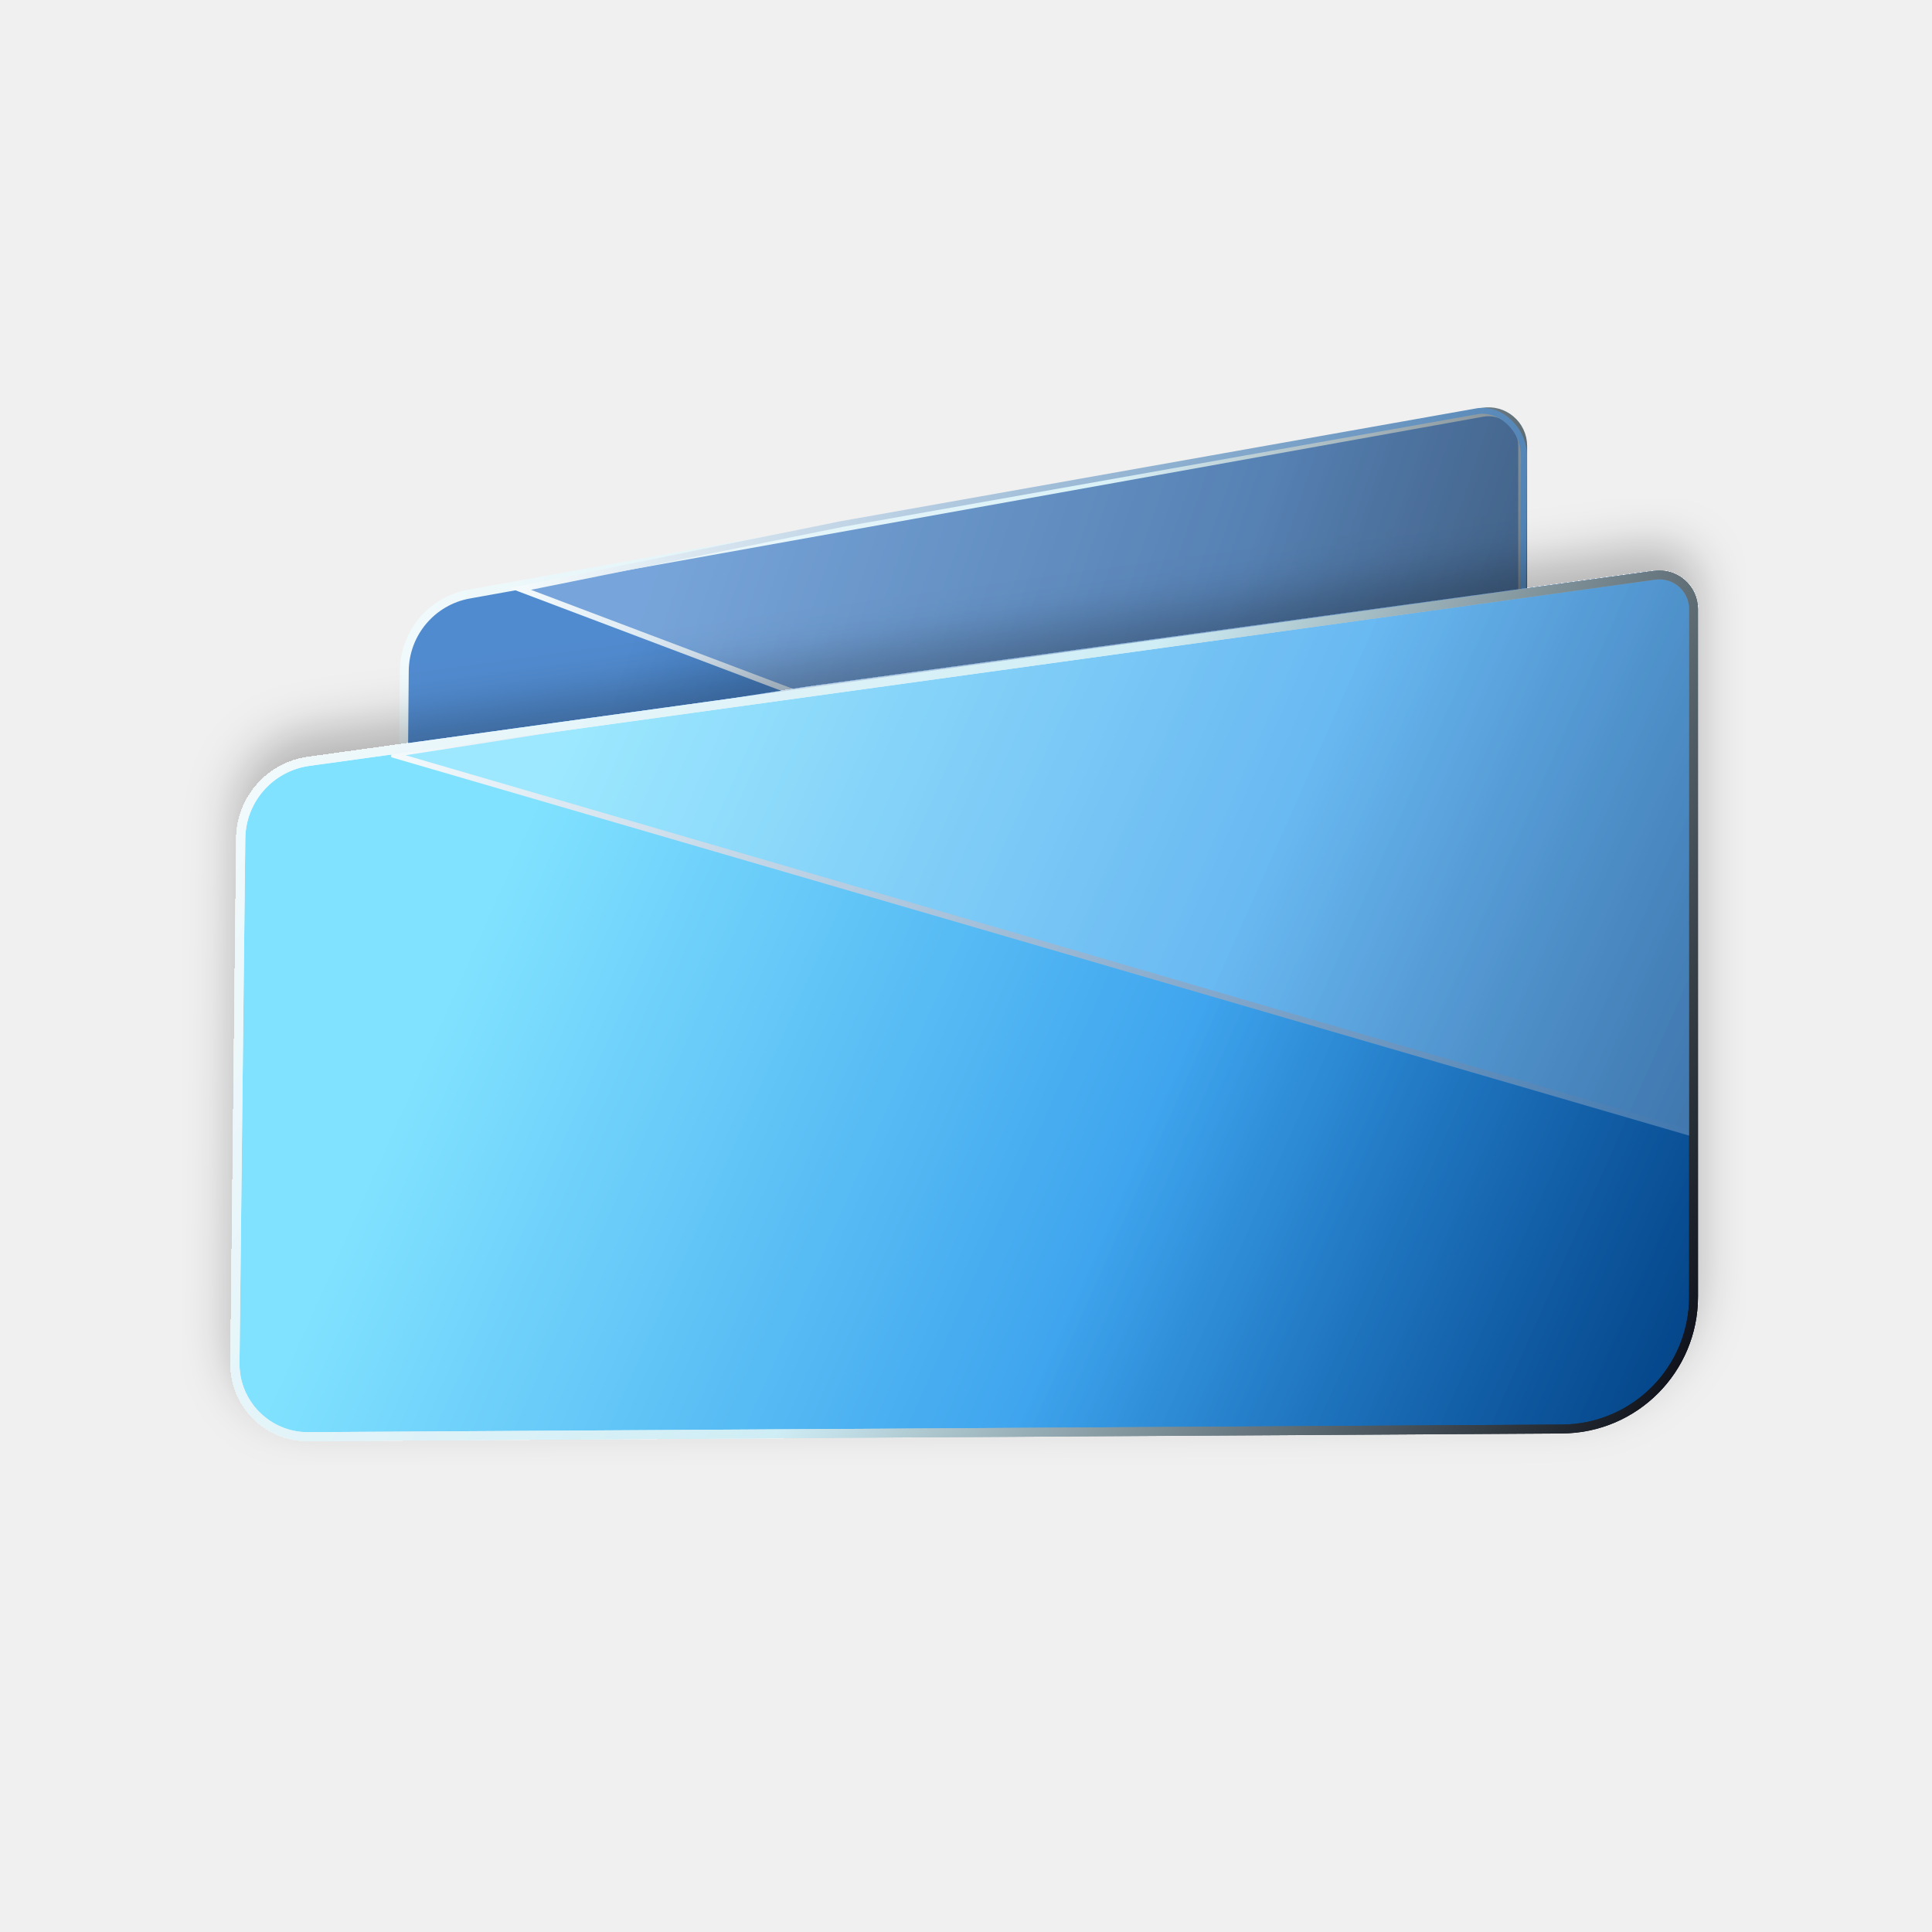
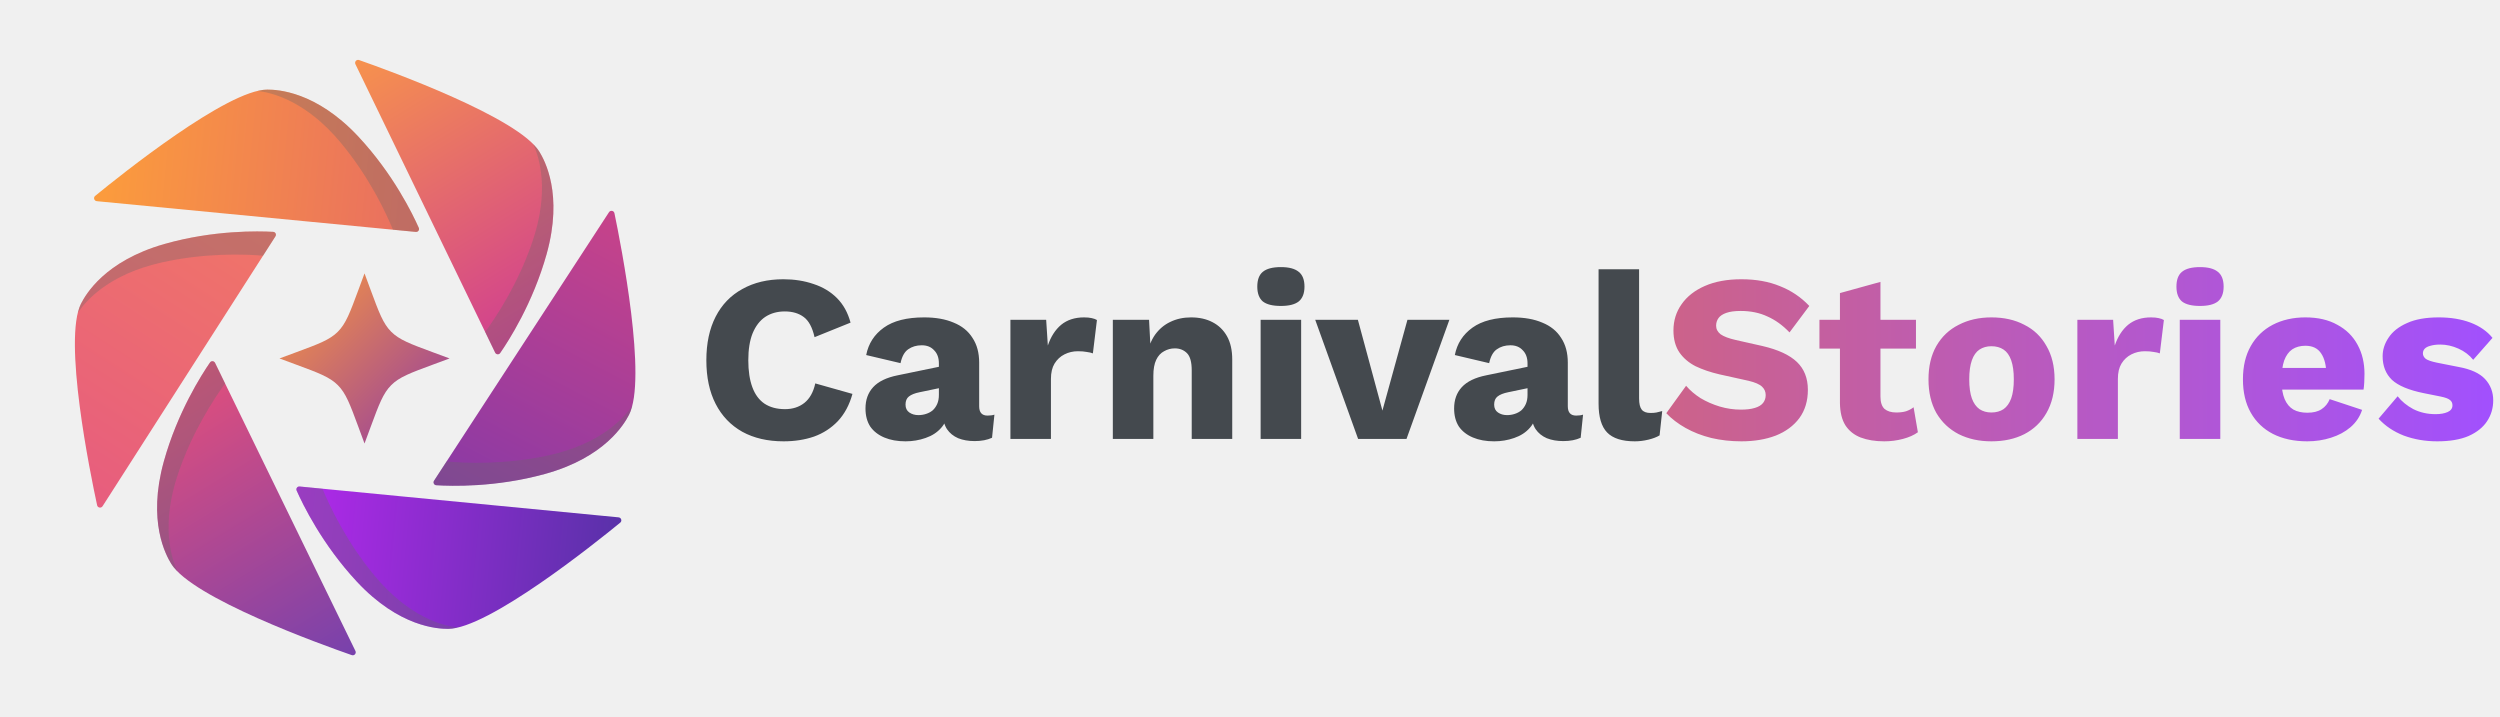
- <svg xmlns="http://www.w3.org/2000/svg" width="650" height="650" viewBox="0 0 650 650" fill="none">
-   <path d="M498.757 138.72C505.808 137.455 512.287 142.875 512.287 150.039V380.86C512.287 405.3 492.577 425.167 468.138 425.359L159.203 427.792C145.516 427.9 134.396 416.772 134.512 403.085L136.018 225.734C136.126 212.989 145.292 202.126 157.838 199.876L498.757 138.72Z" fill="url(#paint0_linear_3385_1090)" />
-   <path d="M498.757 138.72C505.808 137.455 512.287 142.875 512.287 150.039V380.86C512.287 405.3 492.577 425.167 468.138 425.359L159.203 427.792C145.516 427.9 134.396 416.772 134.512 403.085L136.018 225.734C136.126 212.989 145.292 202.126 157.838 199.876L498.757 138.72Z" fill="url(#paint1_linear_3385_1090)" />
-   <path d="M498.757 138.72C505.808 137.455 512.287 142.875 512.287 150.039V380.86C512.287 405.3 492.577 425.167 468.138 425.359L159.203 427.792C145.516 427.9 134.396 416.772 134.512 403.085L136.018 225.734C136.126 212.989 145.292 202.126 157.838 199.876L498.757 138.72Z" stroke="url(#paint2_linear_3385_1090)" stroke-width="3" />
-   <path d="M496.815 138.392C504.818 136.972 512.761 144.467 512.707 153.388L511.672 325.39L175.033 198.143L283.074 176.332L283.073 176.33L496.815 138.392Z" fill="white" fill-opacity="0.22" stroke="url(#paint3_linear_3385_1090)" stroke-width="2" />
-   <g filter="url(#filter0_d_3385_1090)">
-     <path d="M556.711 193.531C563.623 192.575 569.787 197.945 569.787 204.923V436.278C569.787 460.749 550.028 480.629 525.558 480.777L103.726 483.34C90.031 483.423 78.927 472.264 79.078 458.57L81.022 282.138C81.166 269.017 90.89 257.978 103.888 256.18L556.711 193.531Z" fill="url(#paint4_linear_3385_1090)" />
-     <path d="M556.711 193.531C563.623 192.575 569.787 197.945 569.787 204.923V436.278C569.787 460.749 550.028 480.629 525.558 480.777L103.726 483.34C90.031 483.423 78.927 472.264 79.078 458.57L81.022 282.138C81.166 269.017 90.89 257.978 103.888 256.18L556.711 193.531Z" fill="url(#paint5_linear_3385_1090)" />
-     <path d="M556.711 193.531C563.623 192.575 569.787 197.945 569.787 204.923V436.278C569.787 460.749 550.028 480.629 525.558 480.777L103.726 483.34C90.031 483.423 78.927 472.264 79.078 458.57L81.022 282.138C81.166 269.017 90.89 257.978 103.888 256.18L556.711 193.531Z" stroke="url(#paint6_linear_3385_1090)" stroke-width="3" />
-     <path d="M555.398 193.184C563.246 192.11 570.223 198.245 570.161 206.166L568.797 381.169L131.877 253.797L271.921 231.992L555.398 193.184Z" fill="white" fill-opacity="0.22" stroke="url(#paint7_linear_3385_1090)" stroke-width="2" />
-     <path d="M556.711 193.531C563.623 192.575 569.787 197.945 569.787 204.923V436.278C569.787 460.749 550.028 480.629 525.558 480.777L103.726 483.34C90.031 483.423 78.927 472.264 79.078 458.57L81.022 282.138C81.166 269.017 90.89 257.978 103.888 256.18L556.711 193.531Z" stroke="url(#paint8_linear_3385_1090)" stroke-width="3" />
-   </g>
+ <svg xmlns="http://www.w3.org/2000/svg" width="823" height="236" viewBox="0 0 823 236" fill="none">
+   <path d="M280.628 129.671C279.634 133.28 278.038 136.262 275.842 138.615C273.645 140.917 271.029 142.617 267.995 143.715C264.962 144.762 261.614 145.285 257.952 145.285C252.722 145.285 248.197 144.238 244.378 142.146C240.56 140.002 237.631 136.942 235.591 132.966C233.551 128.991 232.531 124.205 232.531 118.608C232.531 113.011 233.551 108.225 235.591 104.249C237.631 100.274 240.56 97.24 244.378 95.148C248.197 93.003 252.695 91.931 257.874 91.931C261.483 91.931 264.805 92.454 267.838 93.5C270.872 94.494 273.435 96.037 275.528 98.129C277.62 100.222 279.111 102.915 280 106.211L268.152 110.997C267.42 107.754 266.217 105.531 264.543 104.328C262.922 103.125 260.855 102.523 258.345 102.523C255.886 102.523 253.742 103.125 251.911 104.328C250.132 105.531 248.746 107.335 247.752 109.742C246.811 112.095 246.34 115.051 246.34 118.608C246.34 122.112 246.785 125.068 247.674 127.474C248.563 129.88 249.897 131.685 251.675 132.888C253.506 134.091 255.755 134.692 258.423 134.692C260.934 134.692 263.052 134.012 264.778 132.652C266.557 131.24 267.76 129.095 268.388 126.218L280.628 129.671ZM309.083 119.628C309.083 117.797 308.56 116.358 307.514 115.312C306.52 114.214 305.16 113.665 303.434 113.665C301.707 113.665 300.217 114.109 298.961 114.998C297.758 115.835 296.921 117.352 296.451 119.549L285.152 116.882C285.884 113.115 287.82 110.108 290.958 107.858C294.097 105.609 298.517 104.485 304.218 104.485C308.037 104.485 311.28 105.06 313.947 106.211C316.667 107.309 318.734 108.983 320.146 111.232C321.611 113.429 322.343 116.149 322.343 119.392V133.751C322.343 135.791 323.258 136.811 325.089 136.811C326.031 136.811 326.789 136.706 327.364 136.497L326.58 144.108C325.011 144.84 323.101 145.206 320.852 145.206C318.812 145.206 317.007 144.892 315.438 144.265C313.869 143.585 312.64 142.591 311.751 141.283C310.861 139.923 310.417 138.223 310.417 136.183V135.712L311.907 135.163C311.907 137.412 311.227 139.295 309.867 140.812C308.56 142.329 306.834 143.454 304.689 144.186C302.597 144.918 300.4 145.285 298.098 145.285C295.431 145.285 293.103 144.866 291.115 144.029C289.127 143.192 287.584 141.989 286.486 140.42C285.44 138.798 284.917 136.811 284.917 134.457C284.917 131.632 285.754 129.305 287.427 127.474C289.154 125.591 291.847 124.283 295.509 123.551L310.338 120.491L310.26 127.552L302.727 129.122C301.158 129.435 299.981 129.906 299.197 130.534C298.464 131.109 298.098 131.998 298.098 133.202C298.098 134.352 298.517 135.215 299.354 135.791C300.191 136.366 301.184 136.654 302.335 136.654C303.224 136.654 304.061 136.523 304.846 136.262C305.683 136 306.415 135.608 307.043 135.085C307.671 134.509 308.167 133.803 308.534 132.966C308.9 132.129 309.083 131.135 309.083 129.985V119.628ZM332.629 144.5V105.269H344.399L344.948 113.743C345.942 110.814 347.406 108.538 349.342 106.917C351.329 105.295 353.84 104.485 356.874 104.485C357.868 104.485 358.705 104.563 359.385 104.72C360.117 104.877 360.692 105.086 361.111 105.348L359.777 116.332C359.254 116.123 358.574 115.966 357.737 115.862C356.952 115.705 355.985 115.626 354.834 115.626C353.265 115.626 351.8 115.966 350.44 116.646C349.08 117.326 347.982 118.346 347.145 119.706C346.36 121.014 345.968 122.688 345.968 124.728V144.5H332.629ZM366.343 144.5V105.269H378.269L378.976 118.765L377.485 117.274C378.008 114.449 378.923 112.095 380.231 110.212C381.591 108.329 383.265 106.917 385.252 105.975C387.292 104.982 389.568 104.485 392.079 104.485C394.799 104.485 397.152 105.008 399.14 106.054C401.18 107.1 402.776 108.643 403.926 110.683C405.077 112.723 405.652 115.286 405.652 118.372V144.5H392.314V121.903C392.314 119.183 391.791 117.3 390.745 116.254C389.699 115.208 388.365 114.685 386.743 114.685C385.488 114.685 384.311 114.998 383.212 115.626C382.114 116.202 381.251 117.143 380.623 118.451C379.996 119.758 379.682 121.511 379.682 123.708V144.5H366.343ZM421.668 100.718C418.948 100.718 416.96 100.222 415.705 99.228C414.502 98.181 413.9 96.56 413.9 94.363C413.9 92.114 414.502 90.492 415.705 89.499C416.96 88.452 418.948 87.929 421.668 87.929C424.336 87.929 426.297 88.452 427.552 89.499C428.808 90.492 429.436 92.114 429.436 94.363C429.436 96.56 428.808 98.181 427.552 99.228C426.297 100.222 424.336 100.718 421.668 100.718ZM428.337 105.269V144.5H414.999V105.269H428.337ZM463.332 105.269H477.141L463.018 144.5H447.091L432.968 105.269H447.012L455.094 135.163L463.332 105.269ZM502.861 119.628C502.861 117.797 502.338 116.358 501.292 115.312C500.298 114.214 498.938 113.665 497.212 113.665C495.486 113.665 493.995 114.109 492.74 114.998C491.537 115.835 490.7 117.352 490.229 119.549L478.931 116.882C479.663 113.115 481.598 110.108 484.737 107.858C487.875 105.609 492.295 104.485 497.997 104.485C501.815 104.485 505.058 105.06 507.726 106.211C510.446 107.309 512.512 108.983 513.925 111.232C515.389 113.429 516.121 116.149 516.121 119.392V133.751C516.121 135.791 517.037 136.811 518.868 136.811C519.809 136.811 520.568 136.706 521.143 136.497L520.358 144.108C518.789 144.84 516.88 145.206 514.631 145.206C512.591 145.206 510.786 144.892 509.217 144.265C507.648 143.585 506.418 142.591 505.529 141.283C504.64 139.923 504.195 138.223 504.195 136.183V135.712L505.686 135.163C505.686 137.412 505.006 139.295 503.646 140.812C502.338 142.329 500.612 143.454 498.468 144.186C496.375 144.918 494.178 145.285 491.877 145.285C489.209 145.285 486.881 144.866 484.894 144.029C482.906 143.192 481.363 141.989 480.265 140.42C479.218 138.798 478.695 136.811 478.695 134.457C478.695 131.632 479.532 129.305 481.206 127.474C482.932 125.591 485.626 124.283 489.288 123.551L504.117 120.491L504.038 127.552L496.506 129.122C494.937 129.435 493.76 129.906 492.975 130.534C492.243 131.109 491.877 131.998 491.877 133.202C491.877 134.352 492.295 135.215 493.132 135.791C493.969 136.366 494.963 136.654 496.114 136.654C497.003 136.654 497.84 136.523 498.625 136.262C499.461 136 500.194 135.608 500.821 135.085C501.449 134.509 501.946 133.803 502.312 132.966C502.678 132.129 502.861 131.135 502.861 129.985V119.628ZM539.589 88.635V131.162C539.589 132.888 539.877 134.117 540.452 134.849C541.028 135.582 541.996 135.948 543.356 135.948C544.14 135.948 544.794 135.895 545.317 135.791C545.84 135.686 546.468 135.529 547.2 135.32L546.337 143.323C545.396 143.898 544.166 144.369 542.649 144.735C541.132 145.102 539.642 145.285 538.177 145.285C533.992 145.285 530.959 144.317 529.076 142.382C527.192 140.446 526.251 137.282 526.251 132.888V88.635H539.589Z" fill="#44494E" />
+   <path d="M573.261 91.931C578.073 91.931 582.31 92.689 585.972 94.206C589.686 95.671 592.903 97.841 595.623 100.718L589.11 109.428C586.861 107.074 584.429 105.322 581.813 104.171C579.25 102.968 576.321 102.366 573.026 102.366C571.09 102.366 569.521 102.575 568.318 102.994C567.115 103.412 566.252 103.988 565.729 104.72C565.206 105.452 564.944 106.289 564.944 107.231C564.944 108.329 565.441 109.271 566.435 110.055C567.481 110.788 569.155 111.415 571.456 111.938L580.166 113.9C585.344 115.103 589.136 116.855 591.543 119.157C593.949 121.458 595.152 124.518 595.152 128.337C595.152 131.998 594.21 135.111 592.327 137.674C590.444 140.185 587.855 142.094 584.56 143.402C581.264 144.657 577.498 145.285 573.261 145.285C569.809 145.285 566.513 144.918 563.375 144.186C560.236 143.402 557.412 142.303 554.901 140.891C552.39 139.478 550.272 137.857 548.546 136.026L555.058 127.003C556.366 128.52 557.961 129.88 559.844 131.083C561.78 132.234 563.872 133.149 566.121 133.829C568.423 134.509 570.75 134.849 573.104 134.849C574.935 134.849 576.452 134.666 577.655 134.3C578.91 133.934 579.826 133.385 580.401 132.652C580.976 131.92 581.264 131.057 581.264 130.063C581.264 128.965 580.872 128.049 580.087 127.317C579.303 126.532 577.812 125.878 575.615 125.355L566.043 123.237C563.113 122.557 560.498 121.668 558.196 120.569C555.947 119.418 554.169 117.902 552.861 116.018C551.553 114.083 550.9 111.677 550.9 108.8C550.9 105.557 551.789 102.68 553.567 100.169C555.346 97.606 557.909 95.592 561.256 94.128C564.604 92.663 568.606 91.931 573.261 91.931ZM619.046 92.794V130.534C619.046 132.417 619.49 133.777 620.38 134.614C621.321 135.398 622.603 135.791 624.224 135.791C625.48 135.791 626.552 135.66 627.441 135.398C628.383 135.085 629.22 134.64 629.952 134.065L631.364 142.303C630.057 143.245 628.409 143.977 626.421 144.5C624.433 145.023 622.393 145.285 620.301 145.285C617.32 145.285 614.73 144.866 612.533 144.029C610.389 143.192 608.715 141.858 607.512 140.028C606.361 138.197 605.76 135.765 605.707 132.731V96.481L619.046 92.794ZM630.737 105.269V114.763H598.96V105.269H630.737ZM655.571 104.485C659.704 104.485 663.313 105.295 666.399 106.917C669.538 108.486 671.97 110.814 673.696 113.9C675.475 116.934 676.364 120.595 676.364 124.885C676.364 129.174 675.475 132.862 673.696 135.948C671.97 138.982 669.538 141.309 666.399 142.931C663.313 144.5 659.704 145.285 655.571 145.285C651.544 145.285 647.961 144.5 644.822 142.931C641.684 141.309 639.225 138.982 637.447 135.948C635.721 132.862 634.858 129.174 634.858 124.885C634.858 120.595 635.721 116.934 637.447 113.9C639.225 110.814 641.684 108.486 644.822 106.917C647.961 105.295 651.544 104.485 655.571 104.485ZM655.571 113.978C654.055 113.978 652.747 114.345 651.648 115.077C650.55 115.809 649.713 116.986 649.138 118.608C648.562 120.229 648.275 122.322 648.275 124.885C648.275 127.448 648.562 129.54 649.138 131.162C649.713 132.731 650.55 133.908 651.648 134.692C652.747 135.425 654.055 135.791 655.571 135.791C657.141 135.791 658.475 135.425 659.573 134.692C660.671 133.908 661.508 132.731 662.084 131.162C662.659 129.54 662.947 127.448 662.947 124.885C662.947 122.322 662.659 120.229 662.084 118.608C661.508 116.986 660.671 115.809 659.573 115.077C658.475 114.345 657.141 113.978 655.571 113.978ZM683.867 144.5V105.269H695.637L696.186 113.743C697.18 110.814 698.644 108.538 700.58 106.917C702.567 105.295 705.078 104.485 708.112 104.485C709.106 104.485 709.943 104.563 710.623 104.72C711.355 104.877 711.93 105.086 712.349 105.348L711.015 116.332C710.492 116.123 709.812 115.966 708.975 115.862C708.19 115.705 707.223 115.626 706.072 115.626C704.503 115.626 703.038 115.966 701.678 116.646C700.318 117.326 699.22 118.346 698.383 119.706C697.598 121.014 697.206 122.688 697.206 124.728V144.5H683.867ZM724.25 100.718C721.53 100.718 719.543 100.222 718.287 99.228C717.084 98.181 716.483 96.56 716.483 94.363C716.483 92.114 717.084 90.492 718.287 89.499C719.543 88.452 721.53 87.929 724.25 87.929C726.918 87.929 728.88 88.452 730.135 89.499C731.39 90.492 732.018 92.114 732.018 94.363C732.018 96.56 731.39 98.181 730.135 99.228C728.88 100.222 726.918 100.718 724.25 100.718ZM730.92 105.269V144.5H717.581V105.269H730.92ZM759.559 145.285C755.218 145.285 751.452 144.474 748.261 142.852C745.122 141.231 742.69 138.903 740.964 135.869C739.238 132.835 738.375 129.174 738.375 124.885C738.375 120.595 739.238 116.934 740.964 113.9C742.69 110.866 745.096 108.538 748.182 106.917C751.321 105.295 754.904 104.485 758.932 104.485C763.064 104.485 766.569 105.295 769.446 106.917C772.375 108.486 774.598 110.683 776.115 113.508C777.632 116.28 778.39 119.471 778.39 123.08C778.39 124.022 778.364 124.963 778.312 125.905C778.259 126.846 778.181 127.631 778.076 128.258H747.006V121.118H772.192L765.836 123.551C765.836 120.412 765.261 118.006 764.11 116.332C763.012 114.658 761.286 113.822 758.932 113.822C757.258 113.822 755.819 114.214 754.616 114.998C753.466 115.783 752.576 117.012 751.949 118.686C751.373 120.36 751.086 122.505 751.086 125.12C751.086 127.683 751.426 129.775 752.106 131.397C752.786 132.966 753.753 134.117 755.009 134.849C756.264 135.529 757.781 135.869 759.559 135.869C761.547 135.869 763.116 135.477 764.267 134.692C765.47 133.908 766.359 132.809 766.935 131.397L777.606 134.928C776.873 137.177 775.592 139.086 773.761 140.655C771.982 142.172 769.838 143.323 767.327 144.108C764.869 144.892 762.279 145.285 759.559 145.285ZM802.329 145.285C798.406 145.285 794.744 144.657 791.344 143.402C787.997 142.094 785.224 140.237 783.027 137.831L789.304 130.455C790.612 132.129 792.338 133.542 794.483 134.692C796.68 135.791 799.112 136.34 801.78 136.34C803.401 136.34 804.735 136.105 805.781 135.634C806.827 135.163 807.35 134.431 807.35 133.437C807.35 132.705 807.089 132.129 806.566 131.711C806.043 131.24 804.997 130.848 803.427 130.534L797.935 129.435C793.018 128.442 789.513 126.977 787.421 125.042C785.381 123.054 784.361 120.465 784.361 117.274C784.361 115.129 785.015 113.089 786.323 111.154C787.63 109.166 789.644 107.571 792.364 106.368C795.084 105.112 798.563 104.485 802.8 104.485C806.775 104.485 810.28 105.06 813.313 106.211C816.347 107.362 818.753 109.035 820.532 111.232L814.177 118.451C812.921 116.882 811.3 115.652 809.312 114.763C807.324 113.874 805.337 113.429 803.349 113.429C802.093 113.429 801.021 113.56 800.132 113.822C799.295 114.031 798.667 114.345 798.249 114.763C797.83 115.182 797.621 115.705 797.621 116.332C797.621 117.012 797.935 117.614 798.563 118.137C799.243 118.608 800.472 119.026 802.25 119.392L809.39 120.805C813.418 121.537 816.321 122.871 818.1 124.806C819.878 126.742 820.767 129.069 820.767 131.789C820.767 134.352 820.087 136.654 818.727 138.694C817.367 140.734 815.327 142.355 812.607 143.558C809.887 144.709 806.461 145.285 802.329 145.285Z" fill="url(#paint0_linear_1_47)" />
+   <path d="M136.876 76.344L31.874 66.229C30.991 66.144 30.645 65.049 31.331 64.487C39.744 57.594 74.84 29.5 88 29.5C91.265 29.5 104 30 118 45C129.484 57.304 135.922 70.618 137.864 75.006C138.167 75.689 137.619 76.415 136.876 76.344Z" fill="url(#paint1_linear_1_47)" />
+   <path d="M88 29.5C91.264 29.5 104 30 118 45C129.484 57.304 135.922 70.618 137.865 75.006C138.167 75.689 137.619 76.415 136.876 76.344L129.36 75.619C126.935 69.744 121.418 58.042 112.101 46.886C100.741 33.283 89.728 30.534 84.837 29.921C85.993 29.648 87.053 29.5 88 29.5Z" fill="#686868" fill-opacity="0.32" />
+   <path d="M90.667 77.814L33.767 166.641C33.289 167.387 32.157 167.195 31.97 166.329C29.674 155.698 20.683 111.651 26.686 99.94C28.175 97.034 34.429 85.93 54.164 80.313C70.352 75.707 85.137 76.051 89.927 76.324C90.673 76.366 91.07 77.185 90.667 77.814Z" fill="url(#paint2_linear_1_47)" />
+   <path d="M26.686 99.94C28.175 97.035 34.429 85.93 54.164 80.314C70.352 75.707 85.137 76.051 89.928 76.323C90.673 76.366 91.07 77.185 90.667 77.814L86.594 84.172C80.259 83.65 67.33 83.221 53.151 86.423C35.865 90.327 28.394 98.874 25.617 102.947C25.902 101.794 26.253 100.783 26.686 99.94Z" fill="#686868" fill-opacity="0.32" />
+   <path d="M70.797 119.467L117.006 214.295C117.395 215.092 116.642 215.959 115.804 215.667C105.532 212.093 63.245 196.834 56.373 185.612C54.668 182.827 48.444 171.706 53.924 151.933C58.42 135.713 66.412 123.271 69.139 119.322C69.564 118.708 70.469 118.796 70.797 119.467Z" fill="url(#paint3_linear_1_47)" />
+   <path d="M56.373 185.612C54.668 182.828 48.444 171.706 53.925 151.933C58.42 135.714 66.412 123.27 69.139 119.322C69.564 118.708 70.47 118.796 70.797 119.467L74.104 126.255C70.36 131.391 63.262 142.207 58.613 155.979C52.945 172.77 56.352 183.598 58.384 188.09C57.548 187.246 56.868 186.419 56.373 185.612Z" fill="#686868" fill-opacity="0.32" />
+   <path d="M98.642 160.157L203.64 170.311C204.523 170.396 204.868 171.491 204.182 172.053C195.766 178.943 160.66 207.024 147.5 207.019C144.235 207.017 131.5 206.513 117.506 191.508C106.026 179.199 99.594 165.883 97.652 161.494C97.35 160.811 97.898 160.085 98.642 160.157Z" fill="url(#paint4_linear_1_47)" />
+   <path d="M147.5 207.019C144.235 207.017 131.5 206.513 117.506 191.508C106.027 179.199 99.593 165.883 97.652 161.494C97.35 160.812 97.898 160.085 98.642 160.157L106.157 160.884C108.58 166.76 114.092 178.464 123.405 189.624C134.76 203.231 145.773 205.984 150.664 206.599C149.507 206.871 148.447 207.019 147.5 207.019Z" fill="#686868" fill-opacity="0.32" />
+   <path d="M142.891 158.241L200.48 69.86C200.964 69.117 202.095 69.318 202.275 70.186C204.489 80.835 213.136 124.951 207.042 136.614C205.53 139.508 199.19 150.564 179.412 156.026C163.189 160.507 148.407 160.047 143.619 159.737C142.873 159.689 142.483 158.867 142.891 158.241Z" fill="url(#paint5_linear_1_47)" />
+   <path d="M207.043 136.614C205.531 139.508 199.19 150.563 179.412 156.026C163.189 160.506 148.407 160.048 143.618 159.738C142.873 159.689 142.483 158.867 142.891 158.241L147.013 151.916C153.344 152.486 166.269 153.016 180.472 149.925C197.789 146.155 205.326 137.667 208.134 133.616C207.841 134.766 207.481 135.775 207.043 136.614Z" fill="#686868" fill-opacity="0.32" />
+   <path d="M163.001 116.07L117.007 21.137C116.62 20.339 117.375 19.474 118.212 19.767C128.476 23.366 170.728 38.72 177.575 49.958C179.273 52.746 185.472 63.882 179.947 83.642C175.414 99.852 167.394 112.276 164.657 116.218C164.232 116.832 163.326 116.742 163.001 116.07Z" fill="url(#paint6_linear_1_47)" />
+   <path d="M177.574 49.958C179.273 52.746 185.472 63.882 179.946 83.642C175.414 99.851 167.394 112.277 164.658 116.219C164.232 116.832 163.326 116.742 163 116.07L159.709 109.275C163.464 104.147 170.587 93.347 175.267 79.586C180.973 62.808 177.591 51.972 175.569 47.476C176.404 48.321 177.082 49.149 177.574 49.958Z" fill="#686868" fill-opacity="0.32" />
+   <path d="M120 90L117.936 95.576C115.232 102.888 113.88 106.544 111.212 109.212C108.544 111.88 104.888 113.232 97.576 115.936L92 118L97.576 120.064C104.888 122.768 108.544 124.124 111.212 126.788C113.88 129.452 115.232 133.112 117.936 140.424L120 146L122.064 140.424C124.768 133.112 126.124 129.456 128.788 126.788C131.452 124.12 135.112 122.768 142.424 120.064L148 118L142.424 115.936C135.112 113.232 131.456 111.88 128.788 109.212C126.12 106.544 124.768 102.888 122.064 95.576L120 90Z" fill="url(#paint7_linear_1_47)" />
  <defs>
-     <filter id="filter0_d_3385_1090" x="61.576" y="167.92" width="525.711" height="324.92" filterUnits="userSpaceOnUse" color-interpolation-filters="sRGB">
-       <feFlood flood-opacity="0" result="BackgroundImageFix" />
-       <feColorMatrix in="SourceAlpha" type="matrix" values="0 0 0 0 0 0 0 0 0 0 0 0 0 0 0 0 0 0 127 0" result="hardAlpha" />
-       <feOffset dy="-8" />
-       <feGaussianBlur stdDeviation="8" />
-       <feComposite in2="hardAlpha" operator="out" />
-       <feColorMatrix type="matrix" values="0 0 0 0 0 0 0 0 0 0 0 0 0 0 0 0 0 0 0.25 0" />
-       <feBlend mode="normal" in2="BackgroundImageFix" result="effect1_dropShadow_3385_1090" />
-       <feBlend mode="normal" in="SourceGraphic" in2="effect1_dropShadow_3385_1090" result="shape" />
-     </filter>
-     <linearGradient id="paint0_linear_3385_1090" x1="133.173" y1="210.5" x2="541.447" y2="350.413" gradientUnits="userSpaceOnUse">
-       <stop offset="0.175" stop-color="#518BCF" />
-       <stop offset="1" stop-color="#003471" />
+     <linearGradient id="paint0_linear_1_47" x1="229" y1="117.5" x2="823" y2="117.5" gradientUnits="userSpaceOnUse">
+       <stop stop-color="#FF7800" />
+       <stop offset="1" stop-color="#A150FF" />
    </linearGradient>
-     <linearGradient id="paint1_linear_3385_1090" x1="133.173" y1="212" x2="541.114" y2="350.843" gradientUnits="userSpaceOnUse">
-       <stop offset="0.607" stop-opacity="0" />
-       <stop offset="1" stop-opacity="0.42" />
+     <linearGradient id="paint1_linear_1_47" x1="34" y1="66.5" x2="138" y2="77" gradientUnits="userSpaceOnUse">
+       <stop stop-color="#FB9B3D" />
+       <stop offset="1" stop-color="#E86D62" />
    </linearGradient>
-     <linearGradient id="paint2_linear_3385_1090" x1="119.676" y1="182.5" x2="547.021" y2="341.98" gradientUnits="userSpaceOnUse">
-       <stop stop-color="#F5FBFC" />
-       <stop offset="0.505" stop-color="#CFEDF5" />
-       <stop offset="1" stop-color="#04050D" />
+     <linearGradient id="paint2_linear_1_47" x1="92" y1="77" x2="33.5" y2="168" gradientUnits="userSpaceOnUse">
+       <stop stop-color="#F07568" />
+       <stop offset="1" stop-color="#E75D7E" />
    </linearGradient>
-     <linearGradient id="paint3_linear_3385_1090" x1="174.819" y1="199.309" x2="523.128" y2="276.982" gradientUnits="userSpaceOnUse">
-       <stop stop-color="#F4FAFC" />
-       <stop offset="1" stop-color="#4178AF" />
+     <linearGradient id="paint3_linear_1_47" x1="50.041" y1="130.273" x2="106.965" y2="223.228" gradientUnits="userSpaceOnUse">
+       <stop stop-color="#E24F7B" />
+       <stop offset="1" stop-color="#7641AD" />
    </linearGradient>
-     <linearGradient id="paint4_linear_3385_1090" x1="77.787" y1="266" x2="571.787" y2="485.5" gradientUnits="userSpaceOnUse">
-       <stop offset="0.175" stop-color="#81E2FF" />
-       <stop offset="1" stop-color="#036DDE" />
+     <linearGradient id="paint4_linear_1_47" x1="206" y1="171" x2="97" y2="160" gradientUnits="userSpaceOnUse">
+       <stop stop-color="#5831A8" />
+       <stop offset="1" stop-color="#B229EB" />
    </linearGradient>
-     <linearGradient id="paint5_linear_3385_1090" x1="77.787" y1="267.5" x2="571.787" y2="485.5" gradientUnits="userSpaceOnUse">
-       <stop offset="0.607" stop-opacity="0" />
-       <stop offset="1" stop-opacity="0.42" />
+     <linearGradient id="paint5_linear_1_47" x1="213.304" y1="73.882" x2="162.828" y2="170.491" gradientUnits="userSpaceOnUse">
+       <stop stop-color="#C84389" />
+       <stop offset="1" stop-color="#8939A6" />
    </linearGradient>
-     <linearGradient id="paint6_linear_3385_1090" x1="60.287" y1="238" x2="571.787" y2="485.5" gradientUnits="userSpaceOnUse">
-       <stop stop-color="#F5FBFC" />
-       <stop offset="0.505" stop-color="#CFEDF5" />
-       <stop offset="1" stop-color="#04050D" />
+     <linearGradient id="paint6_linear_1_47" x1="127.069" y1="12.227" x2="183.781" y2="105.311" gradientUnits="userSpaceOnUse">
+       <stop stop-color="#F7934C" />
+       <stop offset="1" stop-color="#D03E91" />
    </linearGradient>
-     <linearGradient id="paint7_linear_3385_1090" x1="131.787" y1="255" x2="569.287" y2="381.5" gradientUnits="userSpaceOnUse">
-       <stop stop-color="#F4FAFC" />
-       <stop offset="1" stop-color="#4178AF" />
-     </linearGradient>
-     <linearGradient id="paint8_linear_3385_1090" x1="60.287" y1="238" x2="571.787" y2="485.5" gradientUnits="userSpaceOnUse">
-       <stop stop-color="#F5FBFC" />
-       <stop offset="0.505" stop-color="#CFEDF5" />
-       <stop offset="1" stop-color="#04050D" />
+     <linearGradient id="paint7_linear_1_47" x1="92" y1="90" x2="148" y2="146" gradientUnits="userSpaceOnUse">
+       <stop stop-color="#FB9A3E" />
+       <stop offset="1" stop-color="#913AA2" />
    </linearGradient>
  </defs>
</svg>
